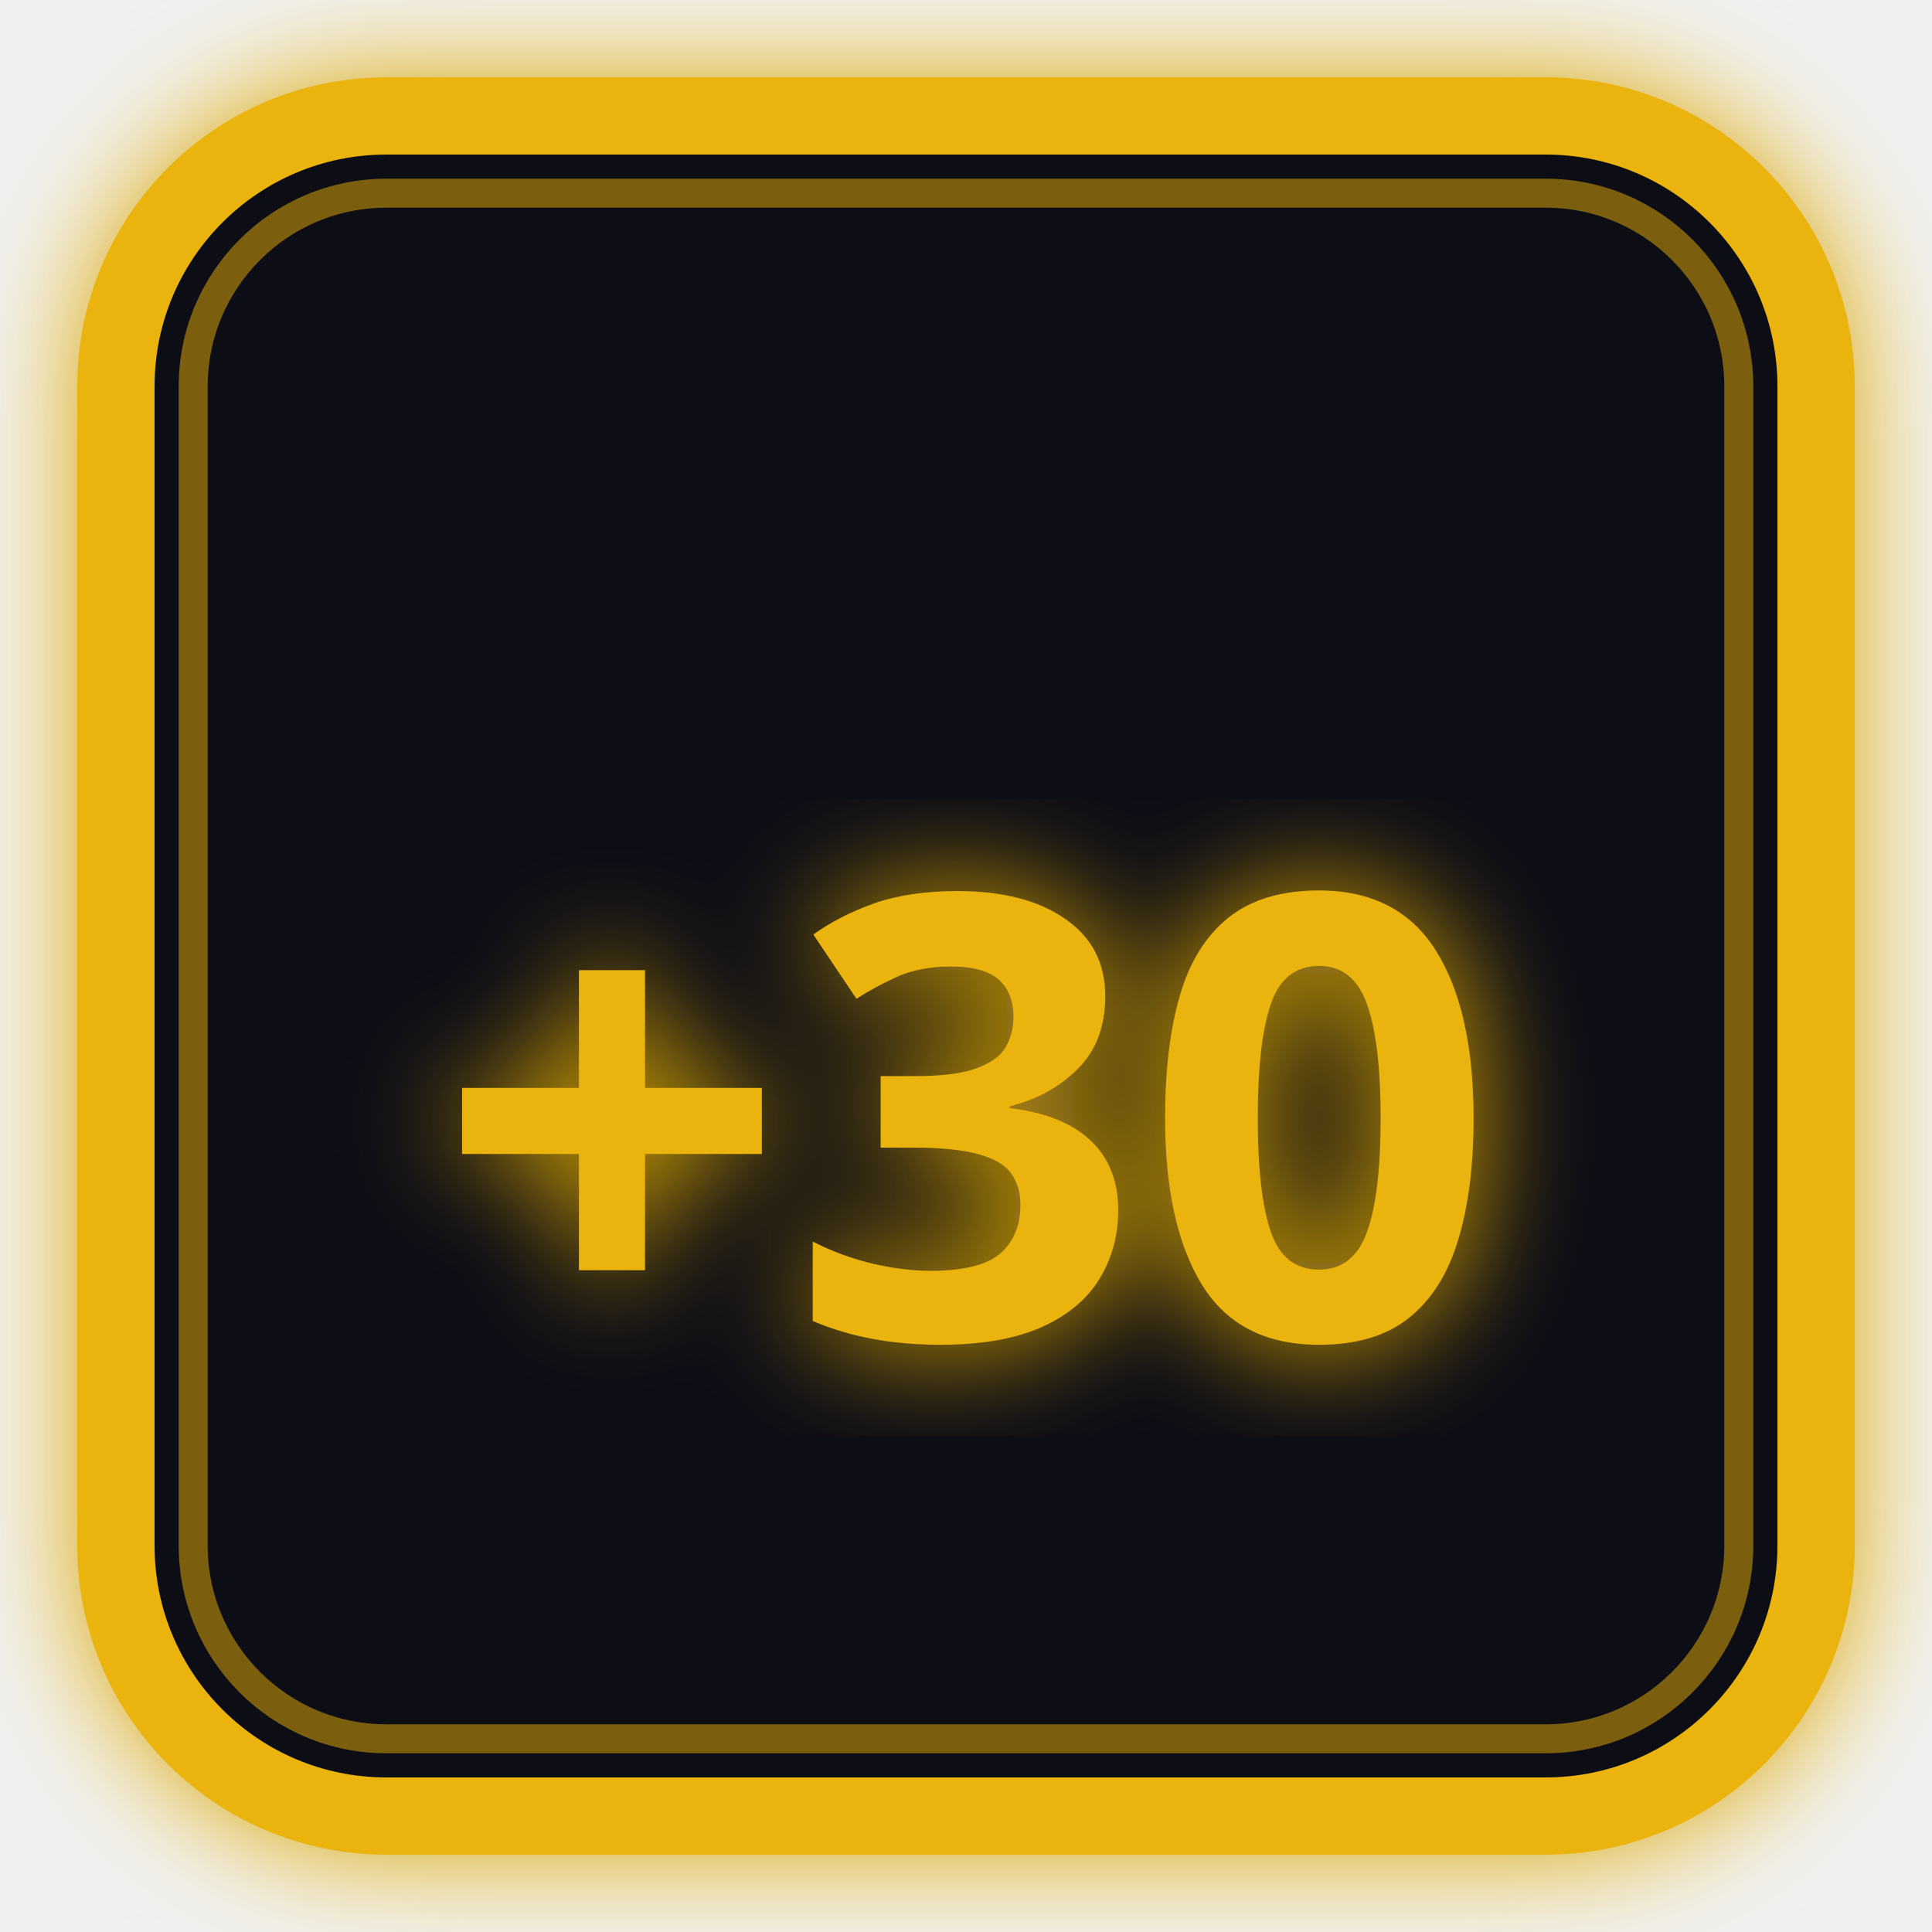
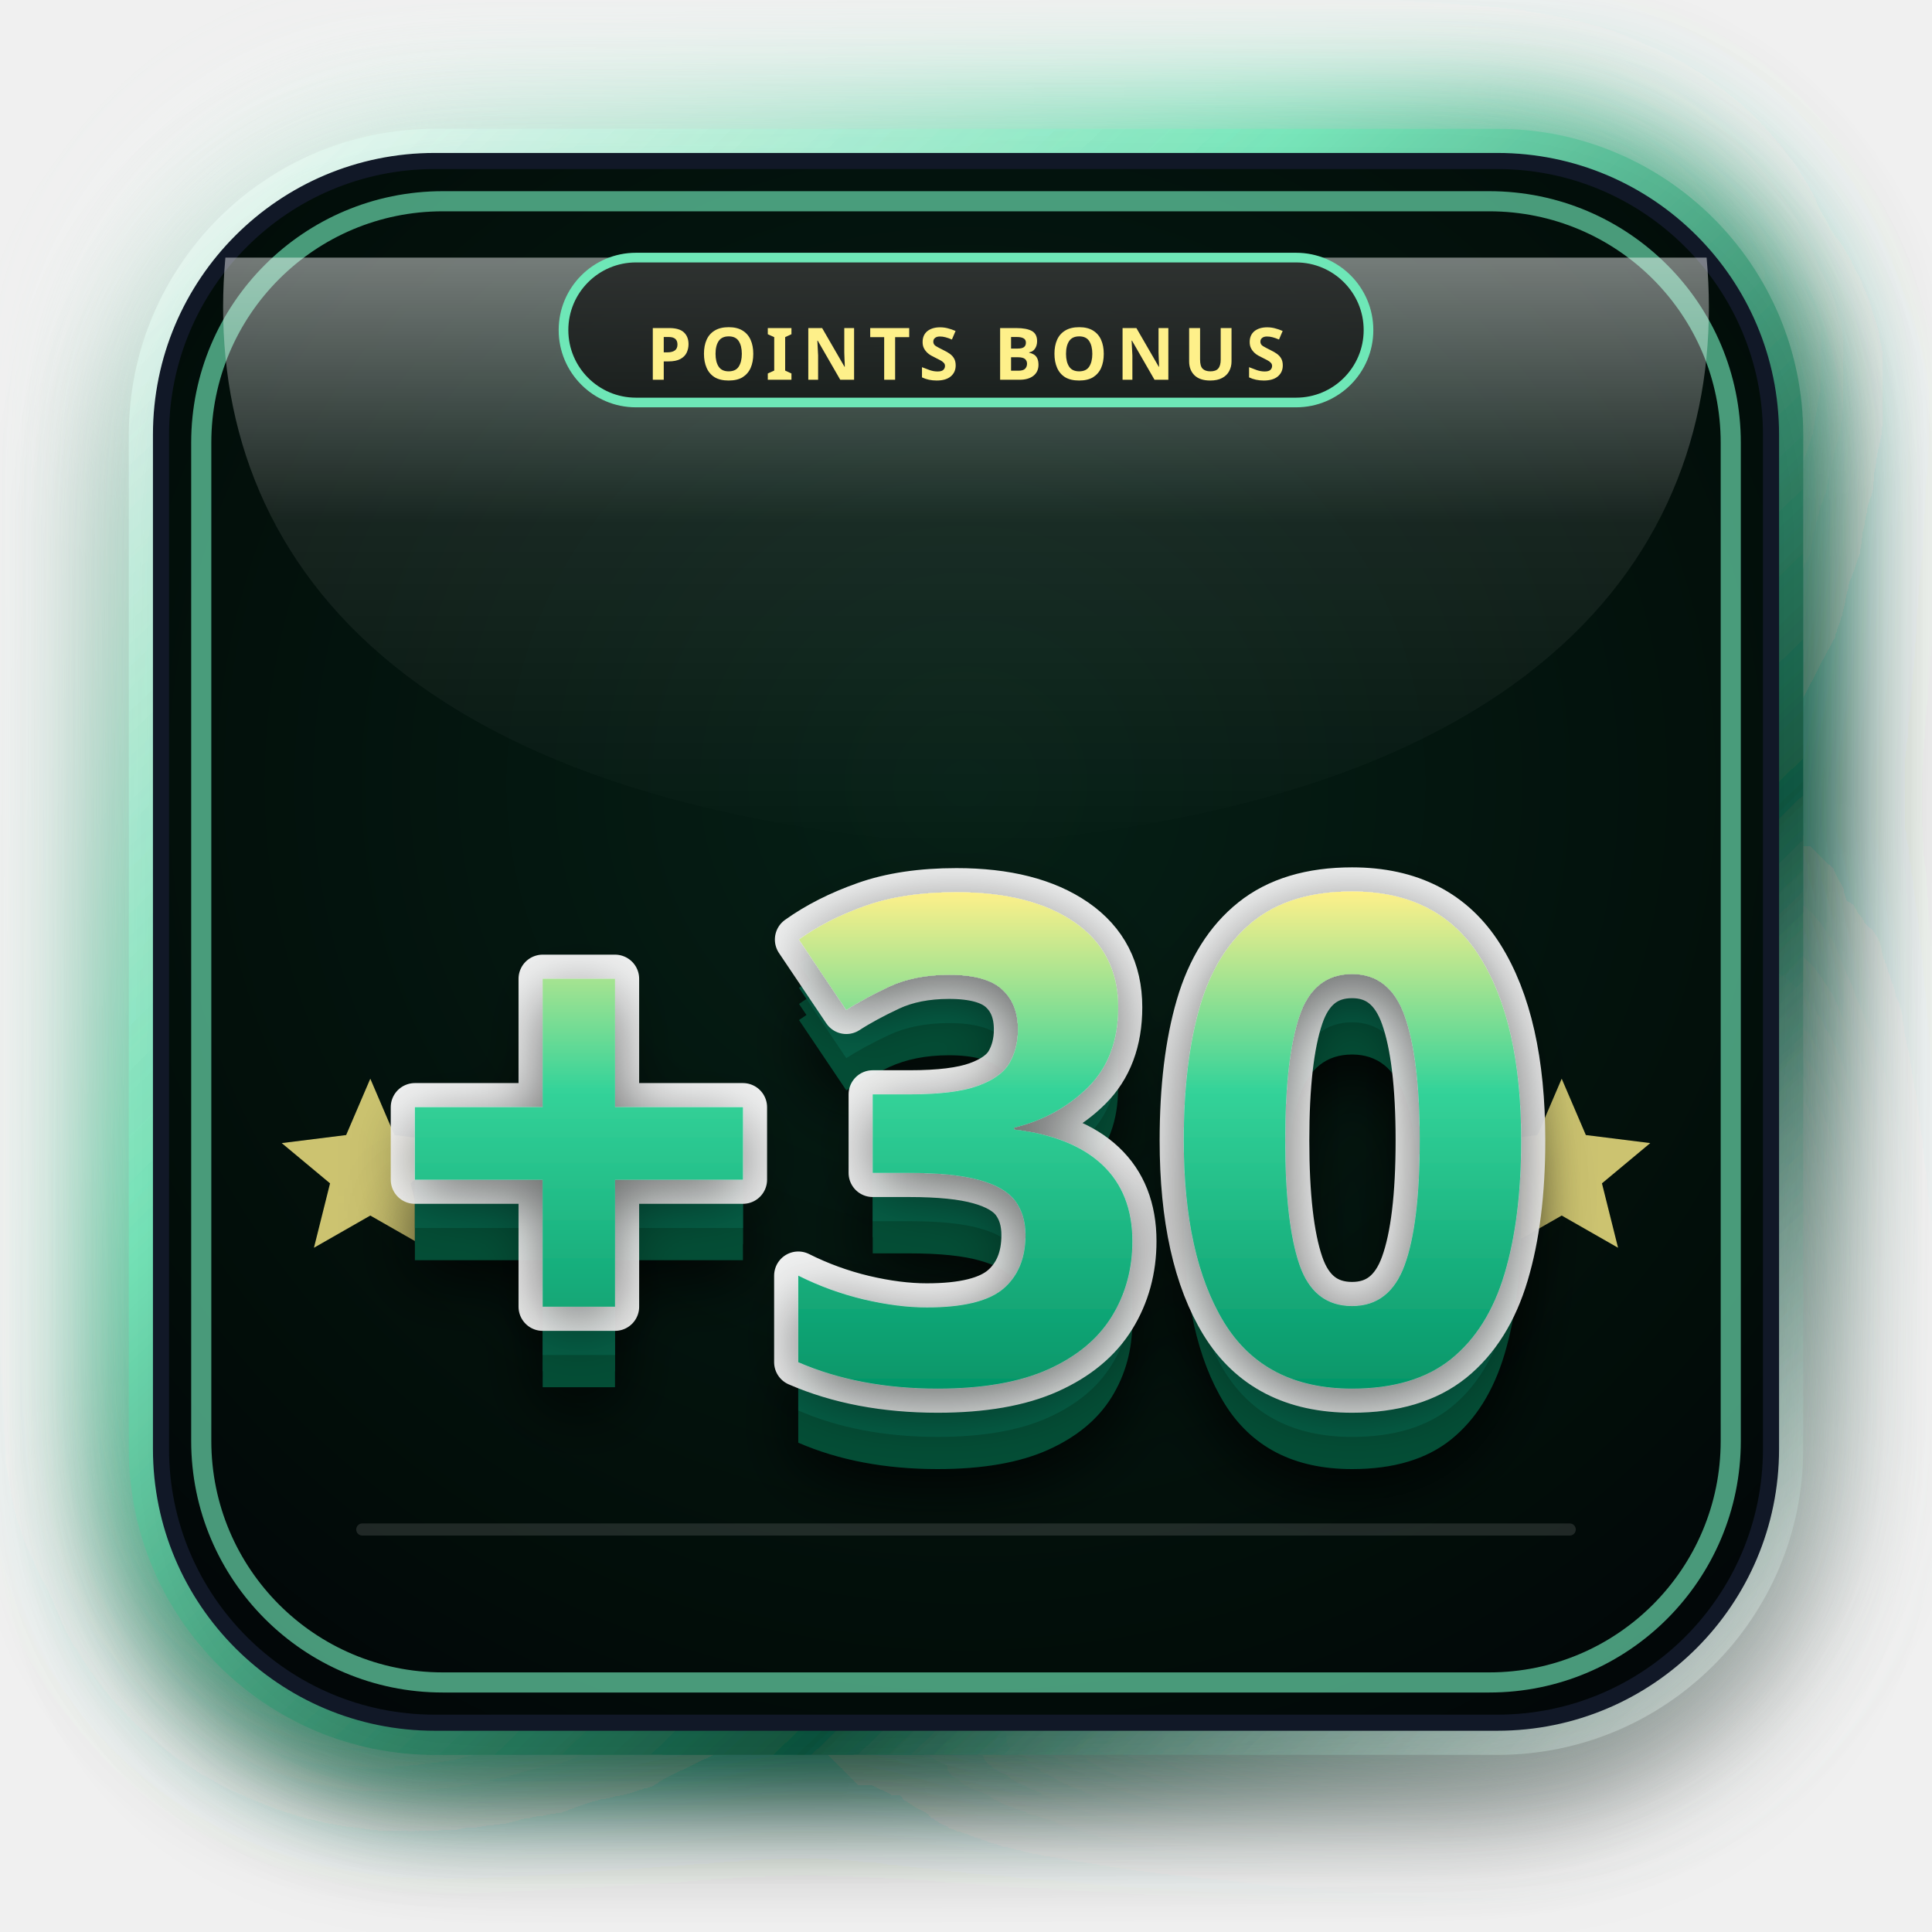
- <svg xmlns="http://www.w3.org/2000/svg" viewBox="0 0 100 100" width="100" height="100">
+ <svg xmlns="http://www.w3.org/2000/svg" viewBox="0 0 240 240" width="240" height="240">
  <defs>
-     <filter id="neon-glow" x="-20%" y="-20%" width="140%" height="140%">
-       <feGaussianBlur stdDeviation="3" result="blur" />
+     <filter id="neonGlow_30_true" x="-30%" y="-30%" width="160%" height="160%">
+       <feGaussianBlur stdDeviation="8" result="blur1" />
+       <feGaussianBlur stdDeviation="3" result="blur2" />
      <feMerge>
-         <feMergeNode in="blur" />
+         <feMergeNode in="blur1" />
+         <feMergeNode in="blur2" />
        <feMergeNode in="SourceGraphic" />
      </feMerge>
    </filter>
+     <linearGradient id="bevelRim_30_true" x1="0%" y1="0%" x2="100%" y2="100%">
+       <stop offset="0%" stop-color="#ffffff" stop-opacity="0.8" />
+       <stop offset="35%" stop-color="#6ee7b7" />
+       <stop offset="70%" stop-color="#044e36" />
+       <stop offset="100%" stop-color="#ffffff" stop-opacity="0.5" />
+     </linearGradient>
+     <radialGradient id="bodyPlate_30_true" cx="50%" cy="40%" r="75%">
+       <stop offset="0%" stop-color="#062016" />
+       <stop offset="75%" stop-color="#020d09" />
+       <stop offset="100%" stop-color="#020408" />
+     </radialGradient>
+     <linearGradient id="numFaceGrad_30_true" x1="0%" y1="0%" x2="0%" y2="100%">
+       <stop offset="0%" stop-color="#fef08a" />
+       <stop offset="40%" stop-color="#34d399" />
+       <stop offset="100%" stop-color="#059669" />
+     </linearGradient>
+     <linearGradient id="glassGlare_30_true" x1="0%" y1="0%" x2="0%" y2="100%">
+       <stop offset="0%" stop-color="#ffffff" stop-opacity="0.45" />
+       <stop offset="45%" stop-color="#ffffff" stop-opacity="0.08" />
+       <stop offset="100%" stop-color="#ffffff" stop-opacity="0" />
+     </linearGradient>
  </defs>
-   <rect x="6" y="6" width="88" height="88" rx="14" ry="14" fill="#0d1117" stroke="#eab308" stroke-width="4" filter="url(#neon-glow)" />
-   <rect x="10" y="10" width="80" height="80" rx="10" ry="10" fill="none" stroke="#eab308" stroke-width="1.5" stroke-opacity="0.5" />
-   <text x="50" y="58" dominant-baseline="middle" text-anchor="middle" font-family="'Outfit', 'Plus Jakarta Sans', sans-serif" font-weight="900" font-size="32" fill="#eab308" filter="url(#neon-glow)">+30</text>
+   <rect x="18" y="24" width="204" height="198" rx="38" ry="38" fill="#000000" opacity="0.75" filter="blur(8px)" />
+   <rect x="16" y="16" width="208" height="202" rx="38" ry="38" fill="url(#bevelRim_30_true)" filter="url(#neonGlow_30_true)" opacity="0.9" />
+   <rect x="20" y="20" width="200" height="194" rx="34" ry="34" fill="url(#bodyPlate_30_true)" stroke="#111827" stroke-width="2" />
+   <rect x="25" y="25" width="190" height="184" rx="30" ry="30" fill="none" stroke="#6ee7b7" stroke-width="2.5" opacity="0.65" />
+   <path d="M 28,32 C 60,32 180,32 212,32 C 215,65 195,100 120,105 C 45,100 25,65 28,32 Z" fill="url(#glassGlare_30_true)" />
+   <rect x="70" y="32" width="100" height="18" rx="9" fill="rgba(0,0,0,0.6)" stroke="#6ee7b7" stroke-width="1.2" />
+   <text x="120" y="44" dominant-baseline="middle" text-anchor="middle" font-family="'Outfit', 'Plus Jakarta Sans', sans-serif" font-weight="900" font-size="9" fill="#fef08a" letter-spacing="1">POINTS BONUS</text>
+   <polygon points="46,134 49,141 57,142 51,147 53,155 46,151 39,155 41,147 35,142 43,141" fill="#fef08a" opacity="0.8" />
+   <polygon points="194,134 197,141 205,142 199,147 201,155 194,151 187,155 189,147 183,142 191,141" fill="#fef08a" opacity="0.8" />
+   <text x="120" y="154" dominant-baseline="middle" text-anchor="middle" font-family="'Outfit', 'Plus Jakarta Sans', sans-serif" font-weight="900" font-size="84" fill="#000000" opacity="0.85" filter="blur(4px)">+30</text>
+   <text x="120" y="152" dominant-baseline="middle" text-anchor="middle" font-family="'Outfit', 'Plus Jakarta Sans', sans-serif" font-weight="900" font-size="84" fill="#044e36">+30</text>
+   <text x="120" y="150" dominant-baseline="middle" text-anchor="middle" font-family="'Outfit', 'Plus Jakarta Sans', sans-serif" font-weight="900" font-size="84" fill="#044e36">+30</text>
+   <text x="120" y="148" dominant-baseline="middle" text-anchor="middle" font-family="'Outfit', 'Plus Jakarta Sans', sans-serif" font-weight="900" font-size="84" fill="#065f46">+30</text>
+   <text x="120" y="145" dominant-baseline="middle" text-anchor="middle" font-family="'Outfit', 'Plus Jakarta Sans', sans-serif" font-weight="900" font-size="84" fill="#065f46">+30</text>
+   <text x="120" y="142" dominant-baseline="middle" text-anchor="middle" font-family="'Outfit', 'Plus Jakarta Sans', sans-serif" font-weight="900" font-size="84" fill="none" stroke="#ffffff" stroke-width="6" stroke-linejoin="round" opacity="0.95">+30</text>
+   <text x="120" y="142" dominant-baseline="middle" text-anchor="middle" font-family="'Outfit', 'Plus Jakarta Sans', sans-serif" font-weight="900" font-size="84" fill="url(#numFaceGrad_30_true)" filter="drop-shadow(0 2px 4px rgba(0,0,0,0.6))">+30</text>
+   <line x1="45" y1="190" x2="195" y2="190" stroke="rgba(255,255,255,0.12)" stroke-width="1.5" stroke-linecap="round" />
</svg>
